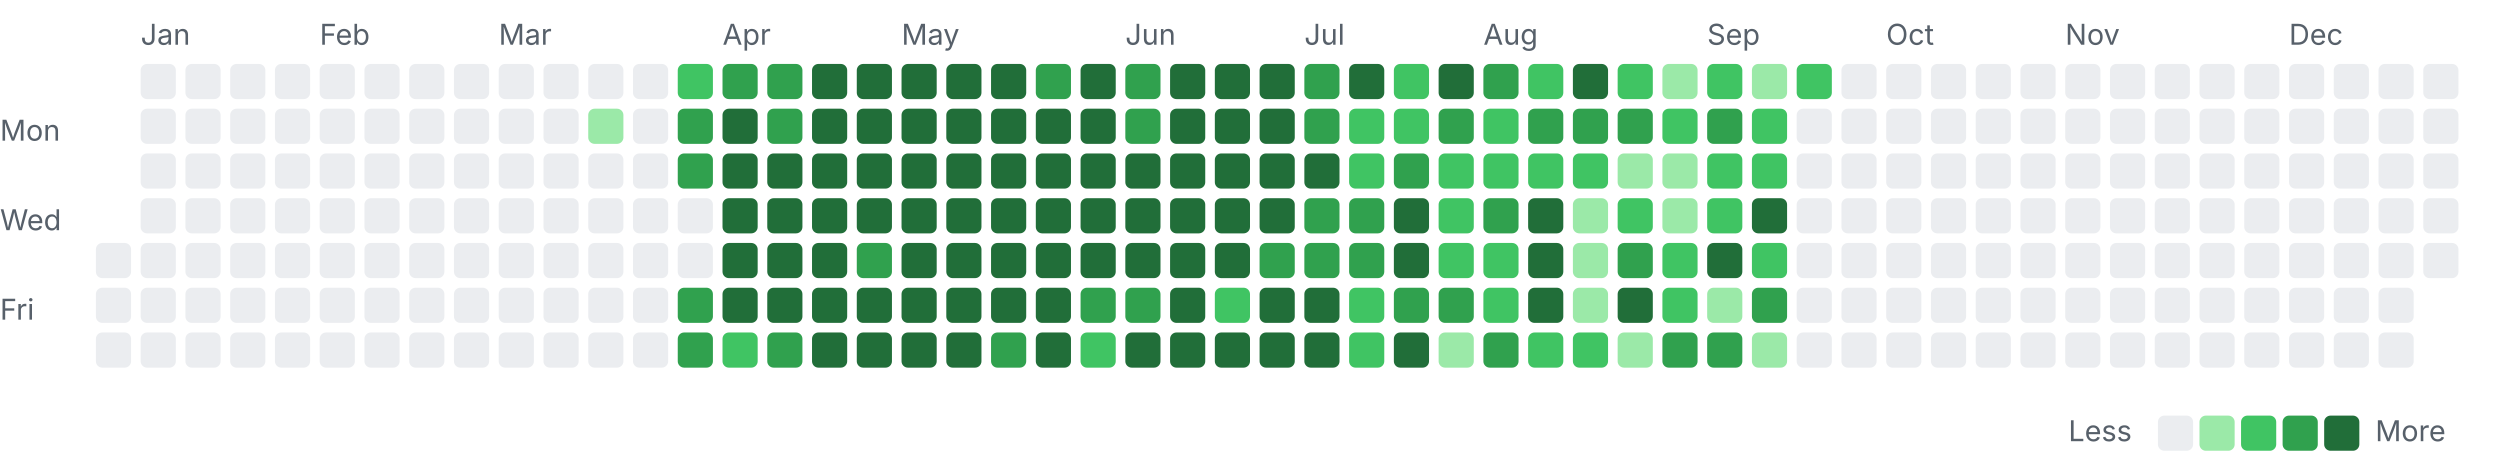
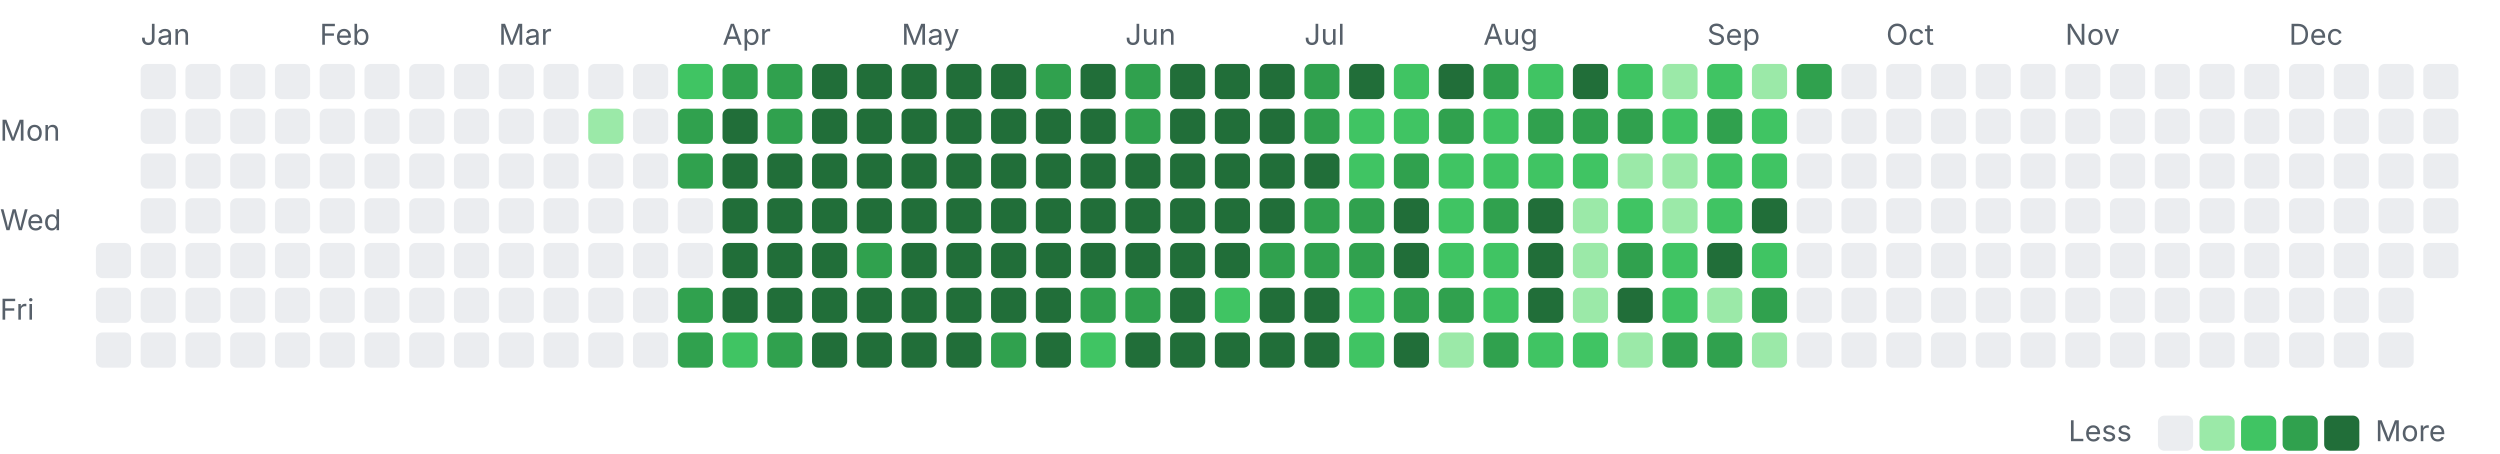
<svg xmlns="http://www.w3.org/2000/svg" width="782" height="142" viewBox="0 0 782 142">
  <style>.l0{fill:#ebedf0}.l1{fill:#9be9a8}.l2{fill:#40c463}.l3{fill:#30a14e}.l4{fill:#216e39} .lbl{fill:#57606a;font:9px -apple-system,Segoe UI,sans-serif}@media(prefers-color-scheme:dark){.l0{fill:#161b22}.l1{fill:#0e4429}.l2{fill:#006d32}.l3{fill:#26a641}.l4{fill:#39d353} .lbl{fill:#8b949e}}</style>
  <text class="lbl" x="44" y="14">Jan</text>
  <text class="lbl" x="100" y="14">Feb</text>
  <text class="lbl" x="156" y="14">Mar</text>
  <text class="lbl" x="226" y="14">Apr</text>
  <text class="lbl" x="282" y="14">May</text>
  <text class="lbl" x="352" y="14">Jun</text>
  <text class="lbl" x="408" y="14">Jul</text>
  <text class="lbl" x="464" y="14">Aug</text>
  <text class="lbl" x="534" y="14">Sep</text>
  <text class="lbl" x="590" y="14">Oct</text>
  <text class="lbl" x="646" y="14">Nov</text>
  <text class="lbl" x="716" y="14">Dec</text>
  <text class="lbl" x="0" y="44">Mon</text>
  <text class="lbl" x="0" y="72">Wed</text>
  <text class="lbl" x="0" y="100">Fri</text>
  <rect class="l0" x="30" y="76" width="11" height="11" rx="2" />
  <rect class="l0" x="30" y="90" width="11" height="11" rx="2" />
  <rect class="l0" x="30" y="104" width="11" height="11" rx="2" />
  <rect class="l0" x="44" y="20" width="11" height="11" rx="2" />
  <rect class="l0" x="44" y="34" width="11" height="11" rx="2" />
  <rect class="l0" x="44" y="48" width="11" height="11" rx="2" />
  <rect class="l0" x="44" y="62" width="11" height="11" rx="2" />
  <rect class="l0" x="44" y="76" width="11" height="11" rx="2" />
  <rect class="l0" x="44" y="90" width="11" height="11" rx="2" />
  <rect class="l0" x="44" y="104" width="11" height="11" rx="2" />
  <rect class="l0" x="58" y="20" width="11" height="11" rx="2" />
  <rect class="l0" x="58" y="34" width="11" height="11" rx="2" />
  <rect class="l0" x="58" y="48" width="11" height="11" rx="2" />
  <rect class="l0" x="58" y="62" width="11" height="11" rx="2" />
  <rect class="l0" x="58" y="76" width="11" height="11" rx="2" />
  <rect class="l0" x="58" y="90" width="11" height="11" rx="2" />
  <rect class="l0" x="58" y="104" width="11" height="11" rx="2" />
  <rect class="l0" x="72" y="20" width="11" height="11" rx="2" />
  <rect class="l0" x="72" y="34" width="11" height="11" rx="2" />
  <rect class="l0" x="72" y="48" width="11" height="11" rx="2" />
  <rect class="l0" x="72" y="62" width="11" height="11" rx="2" />
  <rect class="l0" x="72" y="76" width="11" height="11" rx="2" />
  <rect class="l0" x="72" y="90" width="11" height="11" rx="2" />
  <rect class="l0" x="72" y="104" width="11" height="11" rx="2" />
  <rect class="l0" x="86" y="20" width="11" height="11" rx="2" />
  <rect class="l0" x="86" y="34" width="11" height="11" rx="2" />
  <rect class="l0" x="86" y="48" width="11" height="11" rx="2" />
  <rect class="l0" x="86" y="62" width="11" height="11" rx="2" />
  <rect class="l0" x="86" y="76" width="11" height="11" rx="2" />
  <rect class="l0" x="86" y="90" width="11" height="11" rx="2" />
  <rect class="l0" x="86" y="104" width="11" height="11" rx="2" />
  <rect class="l0" x="100" y="20" width="11" height="11" rx="2" />
  <rect class="l0" x="100" y="34" width="11" height="11" rx="2" />
  <rect class="l0" x="100" y="48" width="11" height="11" rx="2" />
  <rect class="l0" x="100" y="62" width="11" height="11" rx="2" />
  <rect class="l0" x="100" y="76" width="11" height="11" rx="2" />
  <rect class="l0" x="100" y="90" width="11" height="11" rx="2" />
  <rect class="l0" x="100" y="104" width="11" height="11" rx="2" />
  <rect class="l0" x="114" y="20" width="11" height="11" rx="2" />
  <rect class="l0" x="114" y="34" width="11" height="11" rx="2" />
  <rect class="l0" x="114" y="48" width="11" height="11" rx="2" />
  <rect class="l0" x="114" y="62" width="11" height="11" rx="2" />
  <rect class="l0" x="114" y="76" width="11" height="11" rx="2" />
  <rect class="l0" x="114" y="90" width="11" height="11" rx="2" />
  <rect class="l0" x="114" y="104" width="11" height="11" rx="2" />
  <rect class="l0" x="128" y="20" width="11" height="11" rx="2" />
  <rect class="l0" x="128" y="34" width="11" height="11" rx="2" />
  <rect class="l0" x="128" y="48" width="11" height="11" rx="2" />
  <rect class="l0" x="128" y="62" width="11" height="11" rx="2" />
  <rect class="l0" x="128" y="76" width="11" height="11" rx="2" />
  <rect class="l0" x="128" y="90" width="11" height="11" rx="2" />
  <rect class="l0" x="128" y="104" width="11" height="11" rx="2" />
  <rect class="l0" x="142" y="20" width="11" height="11" rx="2" />
  <rect class="l0" x="142" y="34" width="11" height="11" rx="2" />
  <rect class="l0" x="142" y="48" width="11" height="11" rx="2" />
  <rect class="l0" x="142" y="62" width="11" height="11" rx="2" />
  <rect class="l0" x="142" y="76" width="11" height="11" rx="2" />
  <rect class="l0" x="142" y="90" width="11" height="11" rx="2" />
  <rect class="l0" x="142" y="104" width="11" height="11" rx="2" />
  <rect class="l0" x="156" y="20" width="11" height="11" rx="2" />
  <rect class="l0" x="156" y="34" width="11" height="11" rx="2" />
  <rect class="l0" x="156" y="48" width="11" height="11" rx="2" />
  <rect class="l0" x="156" y="62" width="11" height="11" rx="2" />
  <rect class="l0" x="156" y="76" width="11" height="11" rx="2" />
  <rect class="l0" x="156" y="90" width="11" height="11" rx="2" />
  <rect class="l0" x="156" y="104" width="11" height="11" rx="2" />
  <rect class="l0" x="170" y="20" width="11" height="11" rx="2" />
  <rect class="l0" x="170" y="34" width="11" height="11" rx="2" />
  <rect class="l0" x="170" y="48" width="11" height="11" rx="2" />
  <rect class="l0" x="170" y="62" width="11" height="11" rx="2" />
  <rect class="l0" x="170" y="76" width="11" height="11" rx="2" />
  <rect class="l0" x="170" y="90" width="11" height="11" rx="2" />
  <rect class="l0" x="170" y="104" width="11" height="11" rx="2" />
  <rect class="l0" x="184" y="20" width="11" height="11" rx="2" />
  <rect class="l1" x="184" y="34" width="11" height="11" rx="2" />
  <rect class="l0" x="184" y="48" width="11" height="11" rx="2" />
  <rect class="l0" x="184" y="62" width="11" height="11" rx="2" />
  <rect class="l0" x="184" y="76" width="11" height="11" rx="2" />
  <rect class="l0" x="184" y="90" width="11" height="11" rx="2" />
  <rect class="l0" x="184" y="104" width="11" height="11" rx="2" />
  <rect class="l0" x="198" y="20" width="11" height="11" rx="2" />
  <rect class="l0" x="198" y="34" width="11" height="11" rx="2" />
  <rect class="l0" x="198" y="48" width="11" height="11" rx="2" />
  <rect class="l0" x="198" y="62" width="11" height="11" rx="2" />
  <rect class="l0" x="198" y="76" width="11" height="11" rx="2" />
  <rect class="l0" x="198" y="90" width="11" height="11" rx="2" />
  <rect class="l0" x="198" y="104" width="11" height="11" rx="2" />
  <rect class="l2" x="212" y="20" width="11" height="11" rx="2" />
  <rect class="l3" x="212" y="34" width="11" height="11" rx="2" />
  <rect class="l3" x="212" y="48" width="11" height="11" rx="2" />
  <rect class="l0" x="212" y="62" width="11" height="11" rx="2" />
  <rect class="l0" x="212" y="76" width="11" height="11" rx="2" />
  <rect class="l3" x="212" y="90" width="11" height="11" rx="2" />
  <rect class="l3" x="212" y="104" width="11" height="11" rx="2" />
  <rect class="l3" x="226" y="20" width="11" height="11" rx="2" />
  <rect class="l4" x="226" y="34" width="11" height="11" rx="2" />
  <rect class="l4" x="226" y="48" width="11" height="11" rx="2" />
  <rect class="l4" x="226" y="62" width="11" height="11" rx="2" />
  <rect class="l4" x="226" y="76" width="11" height="11" rx="2" />
  <rect class="l4" x="226" y="90" width="11" height="11" rx="2" />
  <rect class="l2" x="226" y="104" width="11" height="11" rx="2" />
  <rect class="l3" x="240" y="20" width="11" height="11" rx="2" />
  <rect class="l3" x="240" y="34" width="11" height="11" rx="2" />
  <rect class="l4" x="240" y="48" width="11" height="11" rx="2" />
  <rect class="l4" x="240" y="62" width="11" height="11" rx="2" />
  <rect class="l4" x="240" y="76" width="11" height="11" rx="2" />
  <rect class="l4" x="240" y="90" width="11" height="11" rx="2" />
  <rect class="l3" x="240" y="104" width="11" height="11" rx="2" />
  <rect class="l4" x="254" y="20" width="11" height="11" rx="2" />
  <rect class="l4" x="254" y="34" width="11" height="11" rx="2" />
  <rect class="l4" x="254" y="48" width="11" height="11" rx="2" />
  <rect class="l4" x="254" y="62" width="11" height="11" rx="2" />
  <rect class="l4" x="254" y="76" width="11" height="11" rx="2" />
  <rect class="l4" x="254" y="90" width="11" height="11" rx="2" />
  <rect class="l4" x="254" y="104" width="11" height="11" rx="2" />
  <rect class="l4" x="268" y="20" width="11" height="11" rx="2" />
  <rect class="l4" x="268" y="34" width="11" height="11" rx="2" />
  <rect class="l4" x="268" y="48" width="11" height="11" rx="2" />
  <rect class="l4" x="268" y="62" width="11" height="11" rx="2" />
  <rect class="l3" x="268" y="76" width="11" height="11" rx="2" />
  <rect class="l4" x="268" y="90" width="11" height="11" rx="2" />
  <rect class="l4" x="268" y="104" width="11" height="11" rx="2" />
  <rect class="l4" x="282" y="20" width="11" height="11" rx="2" />
  <rect class="l4" x="282" y="34" width="11" height="11" rx="2" />
  <rect class="l4" x="282" y="48" width="11" height="11" rx="2" />
  <rect class="l4" x="282" y="62" width="11" height="11" rx="2" />
  <rect class="l4" x="282" y="76" width="11" height="11" rx="2" />
  <rect class="l4" x="282" y="90" width="11" height="11" rx="2" />
  <rect class="l4" x="282" y="104" width="11" height="11" rx="2" />
  <rect class="l4" x="296" y="20" width="11" height="11" rx="2" />
  <rect class="l4" x="296" y="34" width="11" height="11" rx="2" />
  <rect class="l4" x="296" y="48" width="11" height="11" rx="2" />
  <rect class="l4" x="296" y="62" width="11" height="11" rx="2" />
  <rect class="l4" x="296" y="76" width="11" height="11" rx="2" />
  <rect class="l4" x="296" y="90" width="11" height="11" rx="2" />
  <rect class="l4" x="296" y="104" width="11" height="11" rx="2" />
  <rect class="l4" x="310" y="20" width="11" height="11" rx="2" />
  <rect class="l4" x="310" y="34" width="11" height="11" rx="2" />
  <rect class="l4" x="310" y="48" width="11" height="11" rx="2" />
  <rect class="l4" x="310" y="62" width="11" height="11" rx="2" />
  <rect class="l4" x="310" y="76" width="11" height="11" rx="2" />
  <rect class="l4" x="310" y="90" width="11" height="11" rx="2" />
  <rect class="l3" x="310" y="104" width="11" height="11" rx="2" />
  <rect class="l3" x="324" y="20" width="11" height="11" rx="2" />
  <rect class="l4" x="324" y="34" width="11" height="11" rx="2" />
  <rect class="l4" x="324" y="48" width="11" height="11" rx="2" />
  <rect class="l4" x="324" y="62" width="11" height="11" rx="2" />
  <rect class="l4" x="324" y="76" width="11" height="11" rx="2" />
  <rect class="l4" x="324" y="90" width="11" height="11" rx="2" />
  <rect class="l4" x="324" y="104" width="11" height="11" rx="2" />
  <rect class="l4" x="338" y="20" width="11" height="11" rx="2" />
  <rect class="l4" x="338" y="34" width="11" height="11" rx="2" />
  <rect class="l4" x="338" y="48" width="11" height="11" rx="2" />
  <rect class="l4" x="338" y="62" width="11" height="11" rx="2" />
  <rect class="l4" x="338" y="76" width="11" height="11" rx="2" />
  <rect class="l3" x="338" y="90" width="11" height="11" rx="2" />
  <rect class="l2" x="338" y="104" width="11" height="11" rx="2" />
  <rect class="l3" x="352" y="20" width="11" height="11" rx="2" />
  <rect class="l3" x="352" y="34" width="11" height="11" rx="2" />
  <rect class="l4" x="352" y="48" width="11" height="11" rx="2" />
  <rect class="l4" x="352" y="62" width="11" height="11" rx="2" />
  <rect class="l4" x="352" y="76" width="11" height="11" rx="2" />
  <rect class="l3" x="352" y="90" width="11" height="11" rx="2" />
  <rect class="l4" x="352" y="104" width="11" height="11" rx="2" />
  <rect class="l4" x="366" y="20" width="11" height="11" rx="2" />
  <rect class="l4" x="366" y="34" width="11" height="11" rx="2" />
  <rect class="l4" x="366" y="48" width="11" height="11" rx="2" />
  <rect class="l4" x="366" y="62" width="11" height="11" rx="2" />
  <rect class="l4" x="366" y="76" width="11" height="11" rx="2" />
  <rect class="l4" x="366" y="90" width="11" height="11" rx="2" />
  <rect class="l4" x="366" y="104" width="11" height="11" rx="2" />
  <rect class="l4" x="380" y="20" width="11" height="11" rx="2" />
  <rect class="l4" x="380" y="34" width="11" height="11" rx="2" />
  <rect class="l4" x="380" y="48" width="11" height="11" rx="2" />
  <rect class="l4" x="380" y="62" width="11" height="11" rx="2" />
  <rect class="l4" x="380" y="76" width="11" height="11" rx="2" />
  <rect class="l2" x="380" y="90" width="11" height="11" rx="2" />
  <rect class="l4" x="380" y="104" width="11" height="11" rx="2" />
  <rect class="l4" x="394" y="20" width="11" height="11" rx="2" />
  <rect class="l4" x="394" y="34" width="11" height="11" rx="2" />
  <rect class="l4" x="394" y="48" width="11" height="11" rx="2" />
  <rect class="l4" x="394" y="62" width="11" height="11" rx="2" />
  <rect class="l3" x="394" y="76" width="11" height="11" rx="2" />
  <rect class="l4" x="394" y="90" width="11" height="11" rx="2" />
  <rect class="l4" x="394" y="104" width="11" height="11" rx="2" />
  <rect class="l3" x="408" y="20" width="11" height="11" rx="2" />
  <rect class="l3" x="408" y="34" width="11" height="11" rx="2" />
  <rect class="l4" x="408" y="48" width="11" height="11" rx="2" />
  <rect class="l3" x="408" y="62" width="11" height="11" rx="2" />
  <rect class="l3" x="408" y="76" width="11" height="11" rx="2" />
  <rect class="l4" x="408" y="90" width="11" height="11" rx="2" />
  <rect class="l4" x="408" y="104" width="11" height="11" rx="2" />
  <rect class="l4" x="422" y="20" width="11" height="11" rx="2" />
  <rect class="l2" x="422" y="34" width="11" height="11" rx="2" />
  <rect class="l2" x="422" y="48" width="11" height="11" rx="2" />
  <rect class="l3" x="422" y="62" width="11" height="11" rx="2" />
  <rect class="l3" x="422" y="76" width="11" height="11" rx="2" />
  <rect class="l2" x="422" y="90" width="11" height="11" rx="2" />
  <rect class="l2" x="422" y="104" width="11" height="11" rx="2" />
  <rect class="l2" x="436" y="20" width="11" height="11" rx="2" />
  <rect class="l2" x="436" y="34" width="11" height="11" rx="2" />
  <rect class="l3" x="436" y="48" width="11" height="11" rx="2" />
  <rect class="l4" x="436" y="62" width="11" height="11" rx="2" />
  <rect class="l4" x="436" y="76" width="11" height="11" rx="2" />
  <rect class="l3" x="436" y="90" width="11" height="11" rx="2" />
  <rect class="l4" x="436" y="104" width="11" height="11" rx="2" />
  <rect class="l4" x="450" y="20" width="11" height="11" rx="2" />
  <rect class="l3" x="450" y="34" width="11" height="11" rx="2" />
  <rect class="l2" x="450" y="48" width="11" height="11" rx="2" />
  <rect class="l2" x="450" y="62" width="11" height="11" rx="2" />
  <rect class="l2" x="450" y="76" width="11" height="11" rx="2" />
  <rect class="l3" x="450" y="90" width="11" height="11" rx="2" />
  <rect class="l1" x="450" y="104" width="11" height="11" rx="2" />
  <rect class="l3" x="464" y="20" width="11" height="11" rx="2" />
  <rect class="l2" x="464" y="34" width="11" height="11" rx="2" />
  <rect class="l2" x="464" y="48" width="11" height="11" rx="2" />
  <rect class="l3" x="464" y="62" width="11" height="11" rx="2" />
  <rect class="l2" x="464" y="76" width="11" height="11" rx="2" />
  <rect class="l2" x="464" y="90" width="11" height="11" rx="2" />
  <rect class="l3" x="464" y="104" width="11" height="11" rx="2" />
  <rect class="l2" x="478" y="20" width="11" height="11" rx="2" />
  <rect class="l3" x="478" y="34" width="11" height="11" rx="2" />
  <rect class="l2" x="478" y="48" width="11" height="11" rx="2" />
  <rect class="l4" x="478" y="62" width="11" height="11" rx="2" />
  <rect class="l4" x="478" y="76" width="11" height="11" rx="2" />
  <rect class="l4" x="478" y="90" width="11" height="11" rx="2" />
  <rect class="l2" x="478" y="104" width="11" height="11" rx="2" />
  <rect class="l4" x="492" y="20" width="11" height="11" rx="2" />
  <rect class="l3" x="492" y="34" width="11" height="11" rx="2" />
  <rect class="l2" x="492" y="48" width="11" height="11" rx="2" />
  <rect class="l1" x="492" y="62" width="11" height="11" rx="2" />
  <rect class="l1" x="492" y="76" width="11" height="11" rx="2" />
  <rect class="l1" x="492" y="90" width="11" height="11" rx="2" />
  <rect class="l2" x="492" y="104" width="11" height="11" rx="2" />
  <rect class="l2" x="506" y="20" width="11" height="11" rx="2" />
  <rect class="l3" x="506" y="34" width="11" height="11" rx="2" />
  <rect class="l1" x="506" y="48" width="11" height="11" rx="2" />
  <rect class="l2" x="506" y="62" width="11" height="11" rx="2" />
  <rect class="l3" x="506" y="76" width="11" height="11" rx="2" />
  <rect class="l4" x="506" y="90" width="11" height="11" rx="2" />
  <rect class="l1" x="506" y="104" width="11" height="11" rx="2" />
  <rect class="l1" x="520" y="20" width="11" height="11" rx="2" />
  <rect class="l2" x="520" y="34" width="11" height="11" rx="2" />
  <rect class="l1" x="520" y="48" width="11" height="11" rx="2" />
  <rect class="l1" x="520" y="62" width="11" height="11" rx="2" />
  <rect class="l2" x="520" y="76" width="11" height="11" rx="2" />
  <rect class="l2" x="520" y="90" width="11" height="11" rx="2" />
  <rect class="l3" x="520" y="104" width="11" height="11" rx="2" />
  <rect class="l2" x="534" y="20" width="11" height="11" rx="2" />
  <rect class="l3" x="534" y="34" width="11" height="11" rx="2" />
  <rect class="l2" x="534" y="48" width="11" height="11" rx="2" />
  <rect class="l2" x="534" y="62" width="11" height="11" rx="2" />
  <rect class="l4" x="534" y="76" width="11" height="11" rx="2" />
  <rect class="l1" x="534" y="90" width="11" height="11" rx="2" />
  <rect class="l3" x="534" y="104" width="11" height="11" rx="2" />
  <rect class="l1" x="548" y="20" width="11" height="11" rx="2" />
  <rect class="l2" x="548" y="34" width="11" height="11" rx="2" />
  <rect class="l2" x="548" y="48" width="11" height="11" rx="2" />
  <rect class="l4" x="548" y="62" width="11" height="11" rx="2" />
  <rect class="l2" x="548" y="76" width="11" height="11" rx="2" />
  <rect class="l3" x="548" y="90" width="11" height="11" rx="2" />
  <rect class="l1" x="548" y="104" width="11" height="11" rx="2" />
-   <rect class="l2" x="562" y="20" width="11" height="11" rx="2" />
+   <rect class="l3" x="562" y="20" width="11" height="11" rx="2" />
  <rect class="l0" x="562" y="34" width="11" height="11" rx="2" />
  <rect class="l0" x="562" y="48" width="11" height="11" rx="2" />
  <rect class="l0" x="562" y="62" width="11" height="11" rx="2" />
  <rect class="l0" x="562" y="76" width="11" height="11" rx="2" />
  <rect class="l0" x="562" y="90" width="11" height="11" rx="2" />
  <rect class="l0" x="562" y="104" width="11" height="11" rx="2" />
  <rect class="l0" x="576" y="20" width="11" height="11" rx="2" />
  <rect class="l0" x="576" y="34" width="11" height="11" rx="2" />
  <rect class="l0" x="576" y="48" width="11" height="11" rx="2" />
  <rect class="l0" x="576" y="62" width="11" height="11" rx="2" />
  <rect class="l0" x="576" y="76" width="11" height="11" rx="2" />
  <rect class="l0" x="576" y="90" width="11" height="11" rx="2" />
  <rect class="l0" x="576" y="104" width="11" height="11" rx="2" />
  <rect class="l0" x="590" y="20" width="11" height="11" rx="2" />
  <rect class="l0" x="590" y="34" width="11" height="11" rx="2" />
  <rect class="l0" x="590" y="48" width="11" height="11" rx="2" />
  <rect class="l0" x="590" y="62" width="11" height="11" rx="2" />
  <rect class="l0" x="590" y="76" width="11" height="11" rx="2" />
  <rect class="l0" x="590" y="90" width="11" height="11" rx="2" />
  <rect class="l0" x="590" y="104" width="11" height="11" rx="2" />
  <rect class="l0" x="604" y="20" width="11" height="11" rx="2" />
  <rect class="l0" x="604" y="34" width="11" height="11" rx="2" />
  <rect class="l0" x="604" y="48" width="11" height="11" rx="2" />
  <rect class="l0" x="604" y="62" width="11" height="11" rx="2" />
  <rect class="l0" x="604" y="76" width="11" height="11" rx="2" />
  <rect class="l0" x="604" y="90" width="11" height="11" rx="2" />
  <rect class="l0" x="604" y="104" width="11" height="11" rx="2" />
  <rect class="l0" x="618" y="20" width="11" height="11" rx="2" />
  <rect class="l0" x="618" y="34" width="11" height="11" rx="2" />
  <rect class="l0" x="618" y="48" width="11" height="11" rx="2" />
  <rect class="l0" x="618" y="62" width="11" height="11" rx="2" />
  <rect class="l0" x="618" y="76" width="11" height="11" rx="2" />
  <rect class="l0" x="618" y="90" width="11" height="11" rx="2" />
  <rect class="l0" x="618" y="104" width="11" height="11" rx="2" />
  <rect class="l0" x="632" y="20" width="11" height="11" rx="2" />
  <rect class="l0" x="632" y="34" width="11" height="11" rx="2" />
  <rect class="l0" x="632" y="48" width="11" height="11" rx="2" />
  <rect class="l0" x="632" y="62" width="11" height="11" rx="2" />
  <rect class="l0" x="632" y="76" width="11" height="11" rx="2" />
  <rect class="l0" x="632" y="90" width="11" height="11" rx="2" />
  <rect class="l0" x="632" y="104" width="11" height="11" rx="2" />
  <rect class="l0" x="646" y="20" width="11" height="11" rx="2" />
  <rect class="l0" x="646" y="34" width="11" height="11" rx="2" />
  <rect class="l0" x="646" y="48" width="11" height="11" rx="2" />
  <rect class="l0" x="646" y="62" width="11" height="11" rx="2" />
  <rect class="l0" x="646" y="76" width="11" height="11" rx="2" />
  <rect class="l0" x="646" y="90" width="11" height="11" rx="2" />
  <rect class="l0" x="646" y="104" width="11" height="11" rx="2" />
  <rect class="l0" x="660" y="20" width="11" height="11" rx="2" />
  <rect class="l0" x="660" y="34" width="11" height="11" rx="2" />
  <rect class="l0" x="660" y="48" width="11" height="11" rx="2" />
  <rect class="l0" x="660" y="62" width="11" height="11" rx="2" />
  <rect class="l0" x="660" y="76" width="11" height="11" rx="2" />
  <rect class="l0" x="660" y="90" width="11" height="11" rx="2" />
  <rect class="l0" x="660" y="104" width="11" height="11" rx="2" />
  <rect class="l0" x="674" y="20" width="11" height="11" rx="2" />
  <rect class="l0" x="674" y="34" width="11" height="11" rx="2" />
  <rect class="l0" x="674" y="48" width="11" height="11" rx="2" />
  <rect class="l0" x="674" y="62" width="11" height="11" rx="2" />
  <rect class="l0" x="674" y="76" width="11" height="11" rx="2" />
  <rect class="l0" x="674" y="90" width="11" height="11" rx="2" />
  <rect class="l0" x="674" y="104" width="11" height="11" rx="2" />
  <rect class="l0" x="688" y="20" width="11" height="11" rx="2" />
  <rect class="l0" x="688" y="34" width="11" height="11" rx="2" />
  <rect class="l0" x="688" y="48" width="11" height="11" rx="2" />
  <rect class="l0" x="688" y="62" width="11" height="11" rx="2" />
  <rect class="l0" x="688" y="76" width="11" height="11" rx="2" />
  <rect class="l0" x="688" y="90" width="11" height="11" rx="2" />
  <rect class="l0" x="688" y="104" width="11" height="11" rx="2" />
  <rect class="l0" x="702" y="20" width="11" height="11" rx="2" />
  <rect class="l0" x="702" y="34" width="11" height="11" rx="2" />
  <rect class="l0" x="702" y="48" width="11" height="11" rx="2" />
  <rect class="l0" x="702" y="62" width="11" height="11" rx="2" />
  <rect class="l0" x="702" y="76" width="11" height="11" rx="2" />
  <rect class="l0" x="702" y="90" width="11" height="11" rx="2" />
  <rect class="l0" x="702" y="104" width="11" height="11" rx="2" />
  <rect class="l0" x="716" y="20" width="11" height="11" rx="2" />
  <rect class="l0" x="716" y="34" width="11" height="11" rx="2" />
  <rect class="l0" x="716" y="48" width="11" height="11" rx="2" />
  <rect class="l0" x="716" y="62" width="11" height="11" rx="2" />
  <rect class="l0" x="716" y="76" width="11" height="11" rx="2" />
  <rect class="l0" x="716" y="90" width="11" height="11" rx="2" />
  <rect class="l0" x="716" y="104" width="11" height="11" rx="2" />
  <rect class="l0" x="730" y="20" width="11" height="11" rx="2" />
  <rect class="l0" x="730" y="34" width="11" height="11" rx="2" />
  <rect class="l0" x="730" y="48" width="11" height="11" rx="2" />
  <rect class="l0" x="730" y="62" width="11" height="11" rx="2" />
  <rect class="l0" x="730" y="76" width="11" height="11" rx="2" />
  <rect class="l0" x="730" y="90" width="11" height="11" rx="2" />
  <rect class="l0" x="730" y="104" width="11" height="11" rx="2" />
  <rect class="l0" x="744" y="20" width="11" height="11" rx="2" />
  <rect class="l0" x="744" y="34" width="11" height="11" rx="2" />
  <rect class="l0" x="744" y="48" width="11" height="11" rx="2" />
  <rect class="l0" x="744" y="62" width="11" height="11" rx="2" />
  <rect class="l0" x="744" y="76" width="11" height="11" rx="2" />
  <rect class="l0" x="744" y="90" width="11" height="11" rx="2" />
  <rect class="l0" x="744" y="104" width="11" height="11" rx="2" />
  <rect class="l0" x="758" y="20" width="11" height="11" rx="2" />
  <rect class="l0" x="758" y="34" width="11" height="11" rx="2" />
  <rect class="l0" x="758" y="48" width="11" height="11" rx="2" />
  <rect class="l0" x="758" y="62" width="11" height="11" rx="2" />
  <rect class="l0" x="758" y="76" width="11" height="11" rx="2" />
  <text class="lbl" x="647" y="138">Less</text>
  <rect class="l0" x="675" y="130" width="11" height="11" rx="2" />
  <rect class="l1" x="688" y="130" width="11" height="11" rx="2" />
  <rect class="l2" x="701" y="130" width="11" height="11" rx="2" />
  <rect class="l3" x="714" y="130" width="11" height="11" rx="2" />
  <rect class="l4" x="727" y="130" width="11" height="11" rx="2" />
  <text class="lbl" x="743" y="138">More</text>
</svg>
